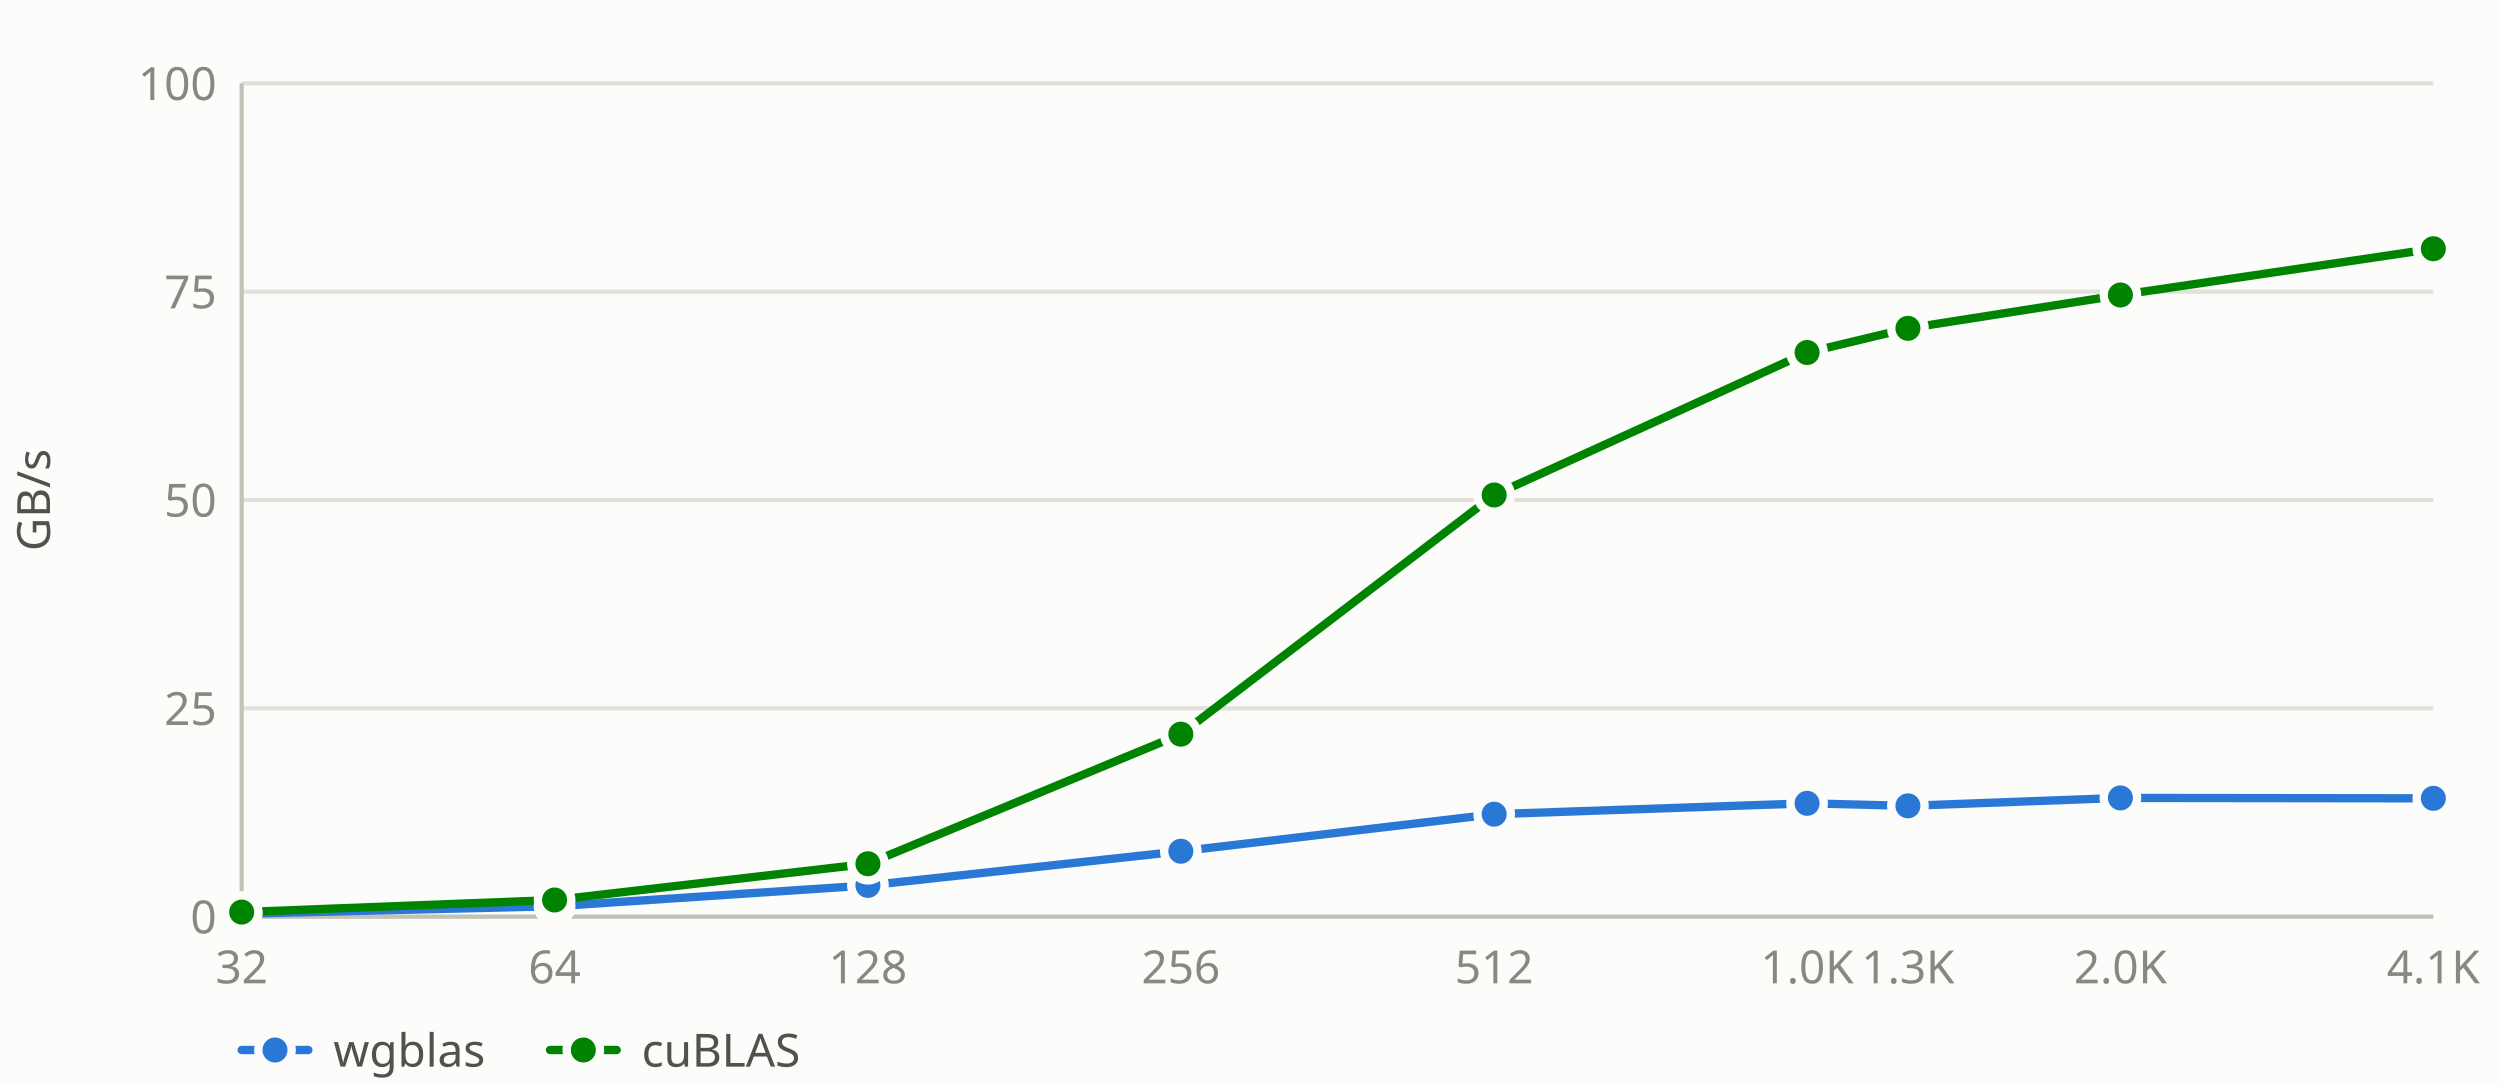
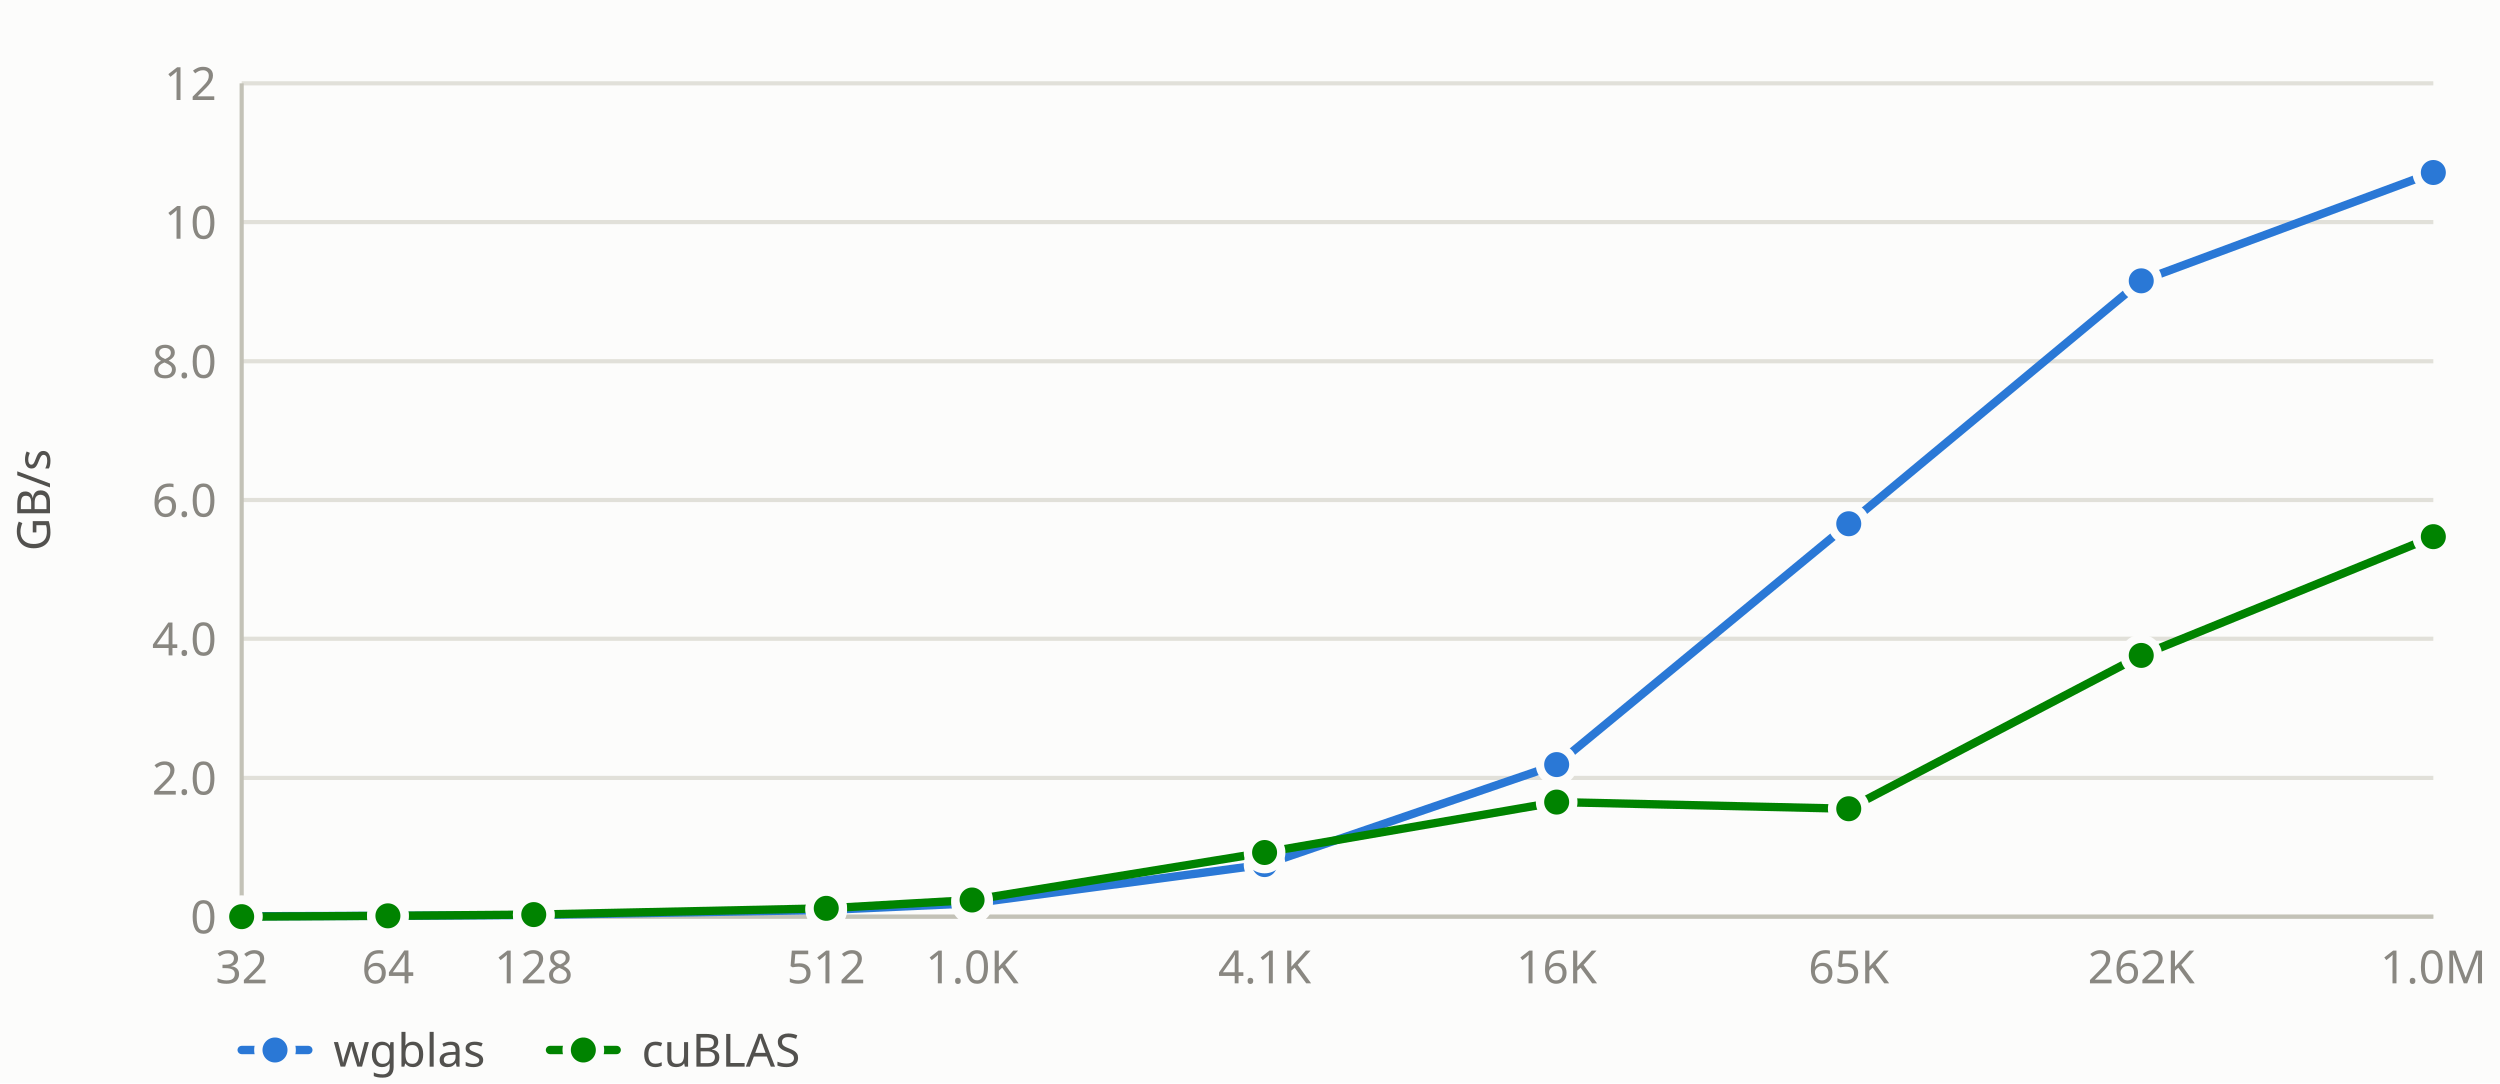
- <svg xmlns="http://www.w3.org/2000/svg" id="bc-ssymv-stride32-nvidia_geforce_gtx_1650-gbs" viewBox="0 0 600 260" width="600" height="260" role="img" aria-label="GB/s vs n">
-   <style>#bc-ssymv-stride32-nvidia_geforce_gtx_1650-gbs .bg{fill:#fcfcfb}#bc-ssymv-stride32-nvidia_geforce_gtx_1650-gbs .gr{stroke:#e1e0d9;stroke-width:1;fill:none}#bc-ssymv-stride32-nvidia_geforce_gtx_1650-gbs .ax{stroke:#c3c2b7;stroke-width:1;fill:none}#bc-ssymv-stride32-nvidia_geforce_gtx_1650-gbs .at{fill:#898781;font:11px/1 system-ui,sans-serif}#bc-ssymv-stride32-nvidia_geforce_gtx_1650-gbs .lt{fill:#52514e;font:11px/1 system-ui,sans-serif}#bc-ssymv-stride32-nvidia_geforce_gtx_1650-gbs .ln1{stroke:#2a78d6;fill:none;stroke-width:2;stroke-linejoin:round;stroke-linecap:round}#bc-ssymv-stride32-nvidia_geforce_gtx_1650-gbs .mk1{fill:#2a78d6;stroke:#fcfcfb;stroke-width:2}#bc-ssymv-stride32-nvidia_geforce_gtx_1650-gbs .ln2{stroke:#008300;fill:none;stroke-width:2;stroke-linejoin:round;stroke-linecap:round}#bc-ssymv-stride32-nvidia_geforce_gtx_1650-gbs .mk2{fill:#008300;stroke:#fcfcfb;stroke-width:2}@media(prefers-color-scheme:dark){#bc-ssymv-stride32-nvidia_geforce_gtx_1650-gbs .bg{fill:#1a1a19}#bc-ssymv-stride32-nvidia_geforce_gtx_1650-gbs .gr{stroke:#2c2c2a}#bc-ssymv-stride32-nvidia_geforce_gtx_1650-gbs .ax{stroke:#383835}#bc-ssymv-stride32-nvidia_geforce_gtx_1650-gbs .at{fill:#898781}#bc-ssymv-stride32-nvidia_geforce_gtx_1650-gbs .lt{fill:#c3c2b7}#bc-ssymv-stride32-nvidia_geforce_gtx_1650-gbs .ln1{stroke:#3987e5}#bc-ssymv-stride32-nvidia_geforce_gtx_1650-gbs .mk1{fill:#3987e5;stroke:#1a1a19}#bc-ssymv-stride32-nvidia_geforce_gtx_1650-gbs .ln2{stroke:#008300}#bc-ssymv-stride32-nvidia_geforce_gtx_1650-gbs .mk2{fill:#008300;stroke:#1a1a19}}:root[data-theme=dark] #bc-ssymv-stride32-nvidia_geforce_gtx_1650-gbs .bg{fill:#1a1a19}:root[data-theme=dark] #bc-ssymv-stride32-nvidia_geforce_gtx_1650-gbs .gr{stroke:#2c2c2a}:root[data-theme=dark] #bc-ssymv-stride32-nvidia_geforce_gtx_1650-gbs .ax{stroke:#383835}:root[data-theme=dark] #bc-ssymv-stride32-nvidia_geforce_gtx_1650-gbs .lt{fill:#c3c2b7}:root[data-theme=dark] #bc-ssymv-stride32-nvidia_geforce_gtx_1650-gbs .ln1{stroke:#3987e5}:root[data-theme=dark] #bc-ssymv-stride32-nvidia_geforce_gtx_1650-gbs .mk1{fill:#3987e5;stroke:#1a1a19}:root[data-theme=dark] #bc-ssymv-stride32-nvidia_geforce_gtx_1650-gbs .mk2{stroke:#1a1a19}</style>
+ <svg xmlns="http://www.w3.org/2000/svg" id="bc-snrm2-stride32-nvidia_geforce_gtx_1650-gbs" viewBox="0 0 600 260" width="600" height="260" role="img" aria-label="GB/s vs n">
+   <style>#bc-snrm2-stride32-nvidia_geforce_gtx_1650-gbs .bg{fill:#fcfcfb}#bc-snrm2-stride32-nvidia_geforce_gtx_1650-gbs .gr{stroke:#e1e0d9;stroke-width:1;fill:none}#bc-snrm2-stride32-nvidia_geforce_gtx_1650-gbs .ax{stroke:#c3c2b7;stroke-width:1;fill:none}#bc-snrm2-stride32-nvidia_geforce_gtx_1650-gbs .at{fill:#898781;font:11px/1 system-ui,sans-serif}#bc-snrm2-stride32-nvidia_geforce_gtx_1650-gbs .lt{fill:#52514e;font:11px/1 system-ui,sans-serif}#bc-snrm2-stride32-nvidia_geforce_gtx_1650-gbs .ln1{stroke:#2a78d6;fill:none;stroke-width:2;stroke-linejoin:round;stroke-linecap:round}#bc-snrm2-stride32-nvidia_geforce_gtx_1650-gbs .mk1{fill:#2a78d6;stroke:#fcfcfb;stroke-width:2}#bc-snrm2-stride32-nvidia_geforce_gtx_1650-gbs .ln2{stroke:#008300;fill:none;stroke-width:2;stroke-linejoin:round;stroke-linecap:round}#bc-snrm2-stride32-nvidia_geforce_gtx_1650-gbs .mk2{fill:#008300;stroke:#fcfcfb;stroke-width:2}@media(prefers-color-scheme:dark){#bc-snrm2-stride32-nvidia_geforce_gtx_1650-gbs .bg{fill:#1a1a19}#bc-snrm2-stride32-nvidia_geforce_gtx_1650-gbs .gr{stroke:#2c2c2a}#bc-snrm2-stride32-nvidia_geforce_gtx_1650-gbs .ax{stroke:#383835}#bc-snrm2-stride32-nvidia_geforce_gtx_1650-gbs .at{fill:#898781}#bc-snrm2-stride32-nvidia_geforce_gtx_1650-gbs .lt{fill:#c3c2b7}#bc-snrm2-stride32-nvidia_geforce_gtx_1650-gbs .ln1{stroke:#3987e5}#bc-snrm2-stride32-nvidia_geforce_gtx_1650-gbs .mk1{fill:#3987e5;stroke:#1a1a19}#bc-snrm2-stride32-nvidia_geforce_gtx_1650-gbs .ln2{stroke:#008300}#bc-snrm2-stride32-nvidia_geforce_gtx_1650-gbs .mk2{fill:#008300;stroke:#1a1a19}}:root[data-theme=dark] #bc-snrm2-stride32-nvidia_geforce_gtx_1650-gbs .bg{fill:#1a1a19}:root[data-theme=dark] #bc-snrm2-stride32-nvidia_geforce_gtx_1650-gbs .gr{stroke:#2c2c2a}:root[data-theme=dark] #bc-snrm2-stride32-nvidia_geforce_gtx_1650-gbs .ax{stroke:#383835}:root[data-theme=dark] #bc-snrm2-stride32-nvidia_geforce_gtx_1650-gbs .lt{fill:#c3c2b7}:root[data-theme=dark] #bc-snrm2-stride32-nvidia_geforce_gtx_1650-gbs .ln1{stroke:#3987e5}:root[data-theme=dark] #bc-snrm2-stride32-nvidia_geforce_gtx_1650-gbs .mk1{fill:#3987e5;stroke:#1a1a19}:root[data-theme=dark] #bc-snrm2-stride32-nvidia_geforce_gtx_1650-gbs .mk2{stroke:#1a1a19}</style>
  <rect class="bg" width="600" height="260" />
  <line class="gr" x1="58" y1="220.0" x2="584" y2="220.0" />
-   <line class="gr" x1="58" y1="170.0" x2="584" y2="170.0" />
+   <line class="gr" x1="58" y1="186.7" x2="584" y2="186.7" />
+   <line class="gr" x1="58" y1="153.3" x2="584" y2="153.3" />
  <line class="gr" x1="58" y1="120.0" x2="584" y2="120.0" />
-   <line class="gr" x1="58" y1="70.0" x2="584" y2="70.0" />
+   <line class="gr" x1="58" y1="86.7" x2="584" y2="86.7" />
+   <line class="gr" x1="58" y1="53.3" x2="584" y2="53.3" />
  <line class="gr" x1="58" y1="20.0" x2="584" y2="20.0" />
  <line class="ax" x1="58" y1="20" x2="58" y2="220" />
  <line class="ax" x1="58" y1="220" x2="584" y2="220" />
  <text class="at" x="52" y="224.0" text-anchor="end">0</text>
-   <text class="at" x="52" y="174.0" text-anchor="end">25</text>
-   <text class="at" x="52" y="124.0" text-anchor="end">50</text>
-   <text class="at" x="52" y="74.0" text-anchor="end">75</text>
-   <text class="at" x="52" y="24.0" text-anchor="end">100</text>
+   <text class="at" x="52" y="190.7" text-anchor="end">2.0</text>
+   <text class="at" x="52" y="157.3" text-anchor="end">4.0</text>
+   <text class="at" x="52" y="124.0" text-anchor="end">6.0</text>
+   <text class="at" x="52" y="90.7" text-anchor="end">8.0</text>
+   <text class="at" x="52" y="57.3" text-anchor="end">10</text>
+   <text class="at" x="52" y="24.0" text-anchor="end">12</text>
  <text class="lt" x="12" y="120.0" text-anchor="middle" transform="rotate(-90 12 120.0)">GB/s</text>
  <text class="at" x="58.0" y="236" text-anchor="middle">32</text>
-   <text class="at" x="133.1" y="236" text-anchor="middle">64</text>
-   <text class="at" x="208.3" y="236" text-anchor="middle">128</text>
-   <text class="at" x="283.4" y="236" text-anchor="middle">256</text>
-   <text class="at" x="358.6" y="236" text-anchor="middle">512</text>
-   <text class="at" x="433.7" y="236" text-anchor="middle">1.0K</text>
-   <text class="at" x="457.9" y="236" text-anchor="middle">1.3K</text>
-   <text class="at" x="508.9" y="236" text-anchor="middle">2.0K</text>
-   <text class="at" x="584.0" y="236" text-anchor="middle">4.1K</text>
-   <polyline class="ln1" points="58.0,219.3 133.1,217.5 208.3,212.5 283.4,204.3 358.6,195.4 433.7,192.8 457.9,193.4 508.9,191.5 584.0,191.6" />
-   <polyline class="ln2" points="58.0,218.9 133.1,216.0 208.3,207.3 283.4,176.2 358.6,118.8 433.7,84.6 457.9,78.8 508.9,70.8 584.0,59.7" />
-   <circle class="mk1" cx="58.0" cy="219.3" r="4" />
-   <circle class="mk1" cx="133.1" cy="217.5" r="4" />
-   <circle class="mk1" cx="208.3" cy="212.5" r="4" />
-   <circle class="mk1" cx="283.4" cy="204.3" r="4" />
-   <circle class="mk1" cx="358.6" cy="195.4" r="4" />
-   <circle class="mk1" cx="433.7" cy="192.8" r="4" />
-   <circle class="mk1" cx="457.9" cy="193.4" r="4" />
-   <circle class="mk1" cx="508.9" cy="191.5" r="4" />
-   <circle class="mk1" cx="584.0" cy="191.6" r="4" />
-   <circle class="mk2" cx="58.0" cy="218.9" r="4" />
-   <circle class="mk2" cx="133.1" cy="216.0" r="4" />
-   <circle class="mk2" cx="208.3" cy="207.3" r="4" />
-   <circle class="mk2" cx="283.4" cy="176.2" r="4" />
-   <circle class="mk2" cx="358.6" cy="118.8" r="4" />
-   <circle class="mk2" cx="433.7" cy="84.6" r="4" />
-   <circle class="mk2" cx="457.9" cy="78.8" r="4" />
-   <circle class="mk2" cx="508.9" cy="70.8" r="4" />
-   <circle class="mk2" cx="584.0" cy="59.7" r="4" />
+   <text class="at" x="93.1" y="236" text-anchor="middle">64</text>
+   <text class="at" x="128.1" y="236" text-anchor="middle">128</text>
+   <text class="at" x="198.3" y="236" text-anchor="middle">512</text>
+   <text class="at" x="233.3" y="236" text-anchor="middle">1.0K</text>
+   <text class="at" x="303.5" y="236" text-anchor="middle">4.1K</text>
+   <text class="at" x="373.6" y="236" text-anchor="middle">16K</text>
+   <text class="at" x="443.7" y="236" text-anchor="middle">65K</text>
+   <text class="at" x="513.9" y="236" text-anchor="middle">262K</text>
+   <text class="at" x="584.0" y="236" text-anchor="middle">1.0M</text>
+   <polyline class="ln1" points="58.0,219.9 93.1,219.8 128.1,219.6 198.3,218.4 233.3,216.8 303.5,207.5 373.6,183.5 443.7,125.7 513.9,67.4 584.0,41.4" />
+   <polyline class="ln2" points="58.0,220.0 93.1,219.8 128.1,219.5 198.3,218.0 233.3,216.0 303.5,204.6 373.6,192.5 443.7,194.1 513.9,157.3 584.0,128.8" />
+   <circle class="mk1" cx="58.0" cy="219.9" r="4" />
+   <circle class="mk1" cx="93.1" cy="219.8" r="4" />
+   <circle class="mk1" cx="128.1" cy="219.6" r="4" />
+   <circle class="mk1" cx="198.3" cy="218.4" r="4" />
+   <circle class="mk1" cx="233.3" cy="216.8" r="4" />
+   <circle class="mk1" cx="303.5" cy="207.5" r="4" />
+   <circle class="mk1" cx="373.6" cy="183.5" r="4" />
+   <circle class="mk1" cx="443.7" cy="125.7" r="4" />
+   <circle class="mk1" cx="513.9" cy="67.4" r="4" />
+   <circle class="mk1" cx="584.0" cy="41.4" r="4" />
+   <circle class="mk2" cx="58.0" cy="220.0" r="4" />
+   <circle class="mk2" cx="93.1" cy="219.8" r="4" />
+   <circle class="mk2" cx="128.1" cy="219.5" r="4" />
+   <circle class="mk2" cx="198.3" cy="218.0" r="4" />
+   <circle class="mk2" cx="233.3" cy="216.0" r="4" />
+   <circle class="mk2" cx="303.5" cy="204.6" r="4" />
+   <circle class="mk2" cx="373.6" cy="192.5" r="4" />
+   <circle class="mk2" cx="443.7" cy="194.1" r="4" />
+   <circle class="mk2" cx="513.9" cy="157.3" r="4" />
+   <circle class="mk2" cx="584.0" cy="128.8" r="4" />
  <line class="ln1" x1="58" y1="252" x2="74" y2="252" />
  <circle class="mk1" cx="66" cy="252" r="4" />
  <text class="lt" x="80" y="256">wgblas</text>
  <line class="ln2" x1="132" y1="252" x2="148" y2="252" />
  <circle class="mk2" cx="140" cy="252" r="4" />
  <text class="lt" x="154" y="256">cuBLAS</text>
</svg>
